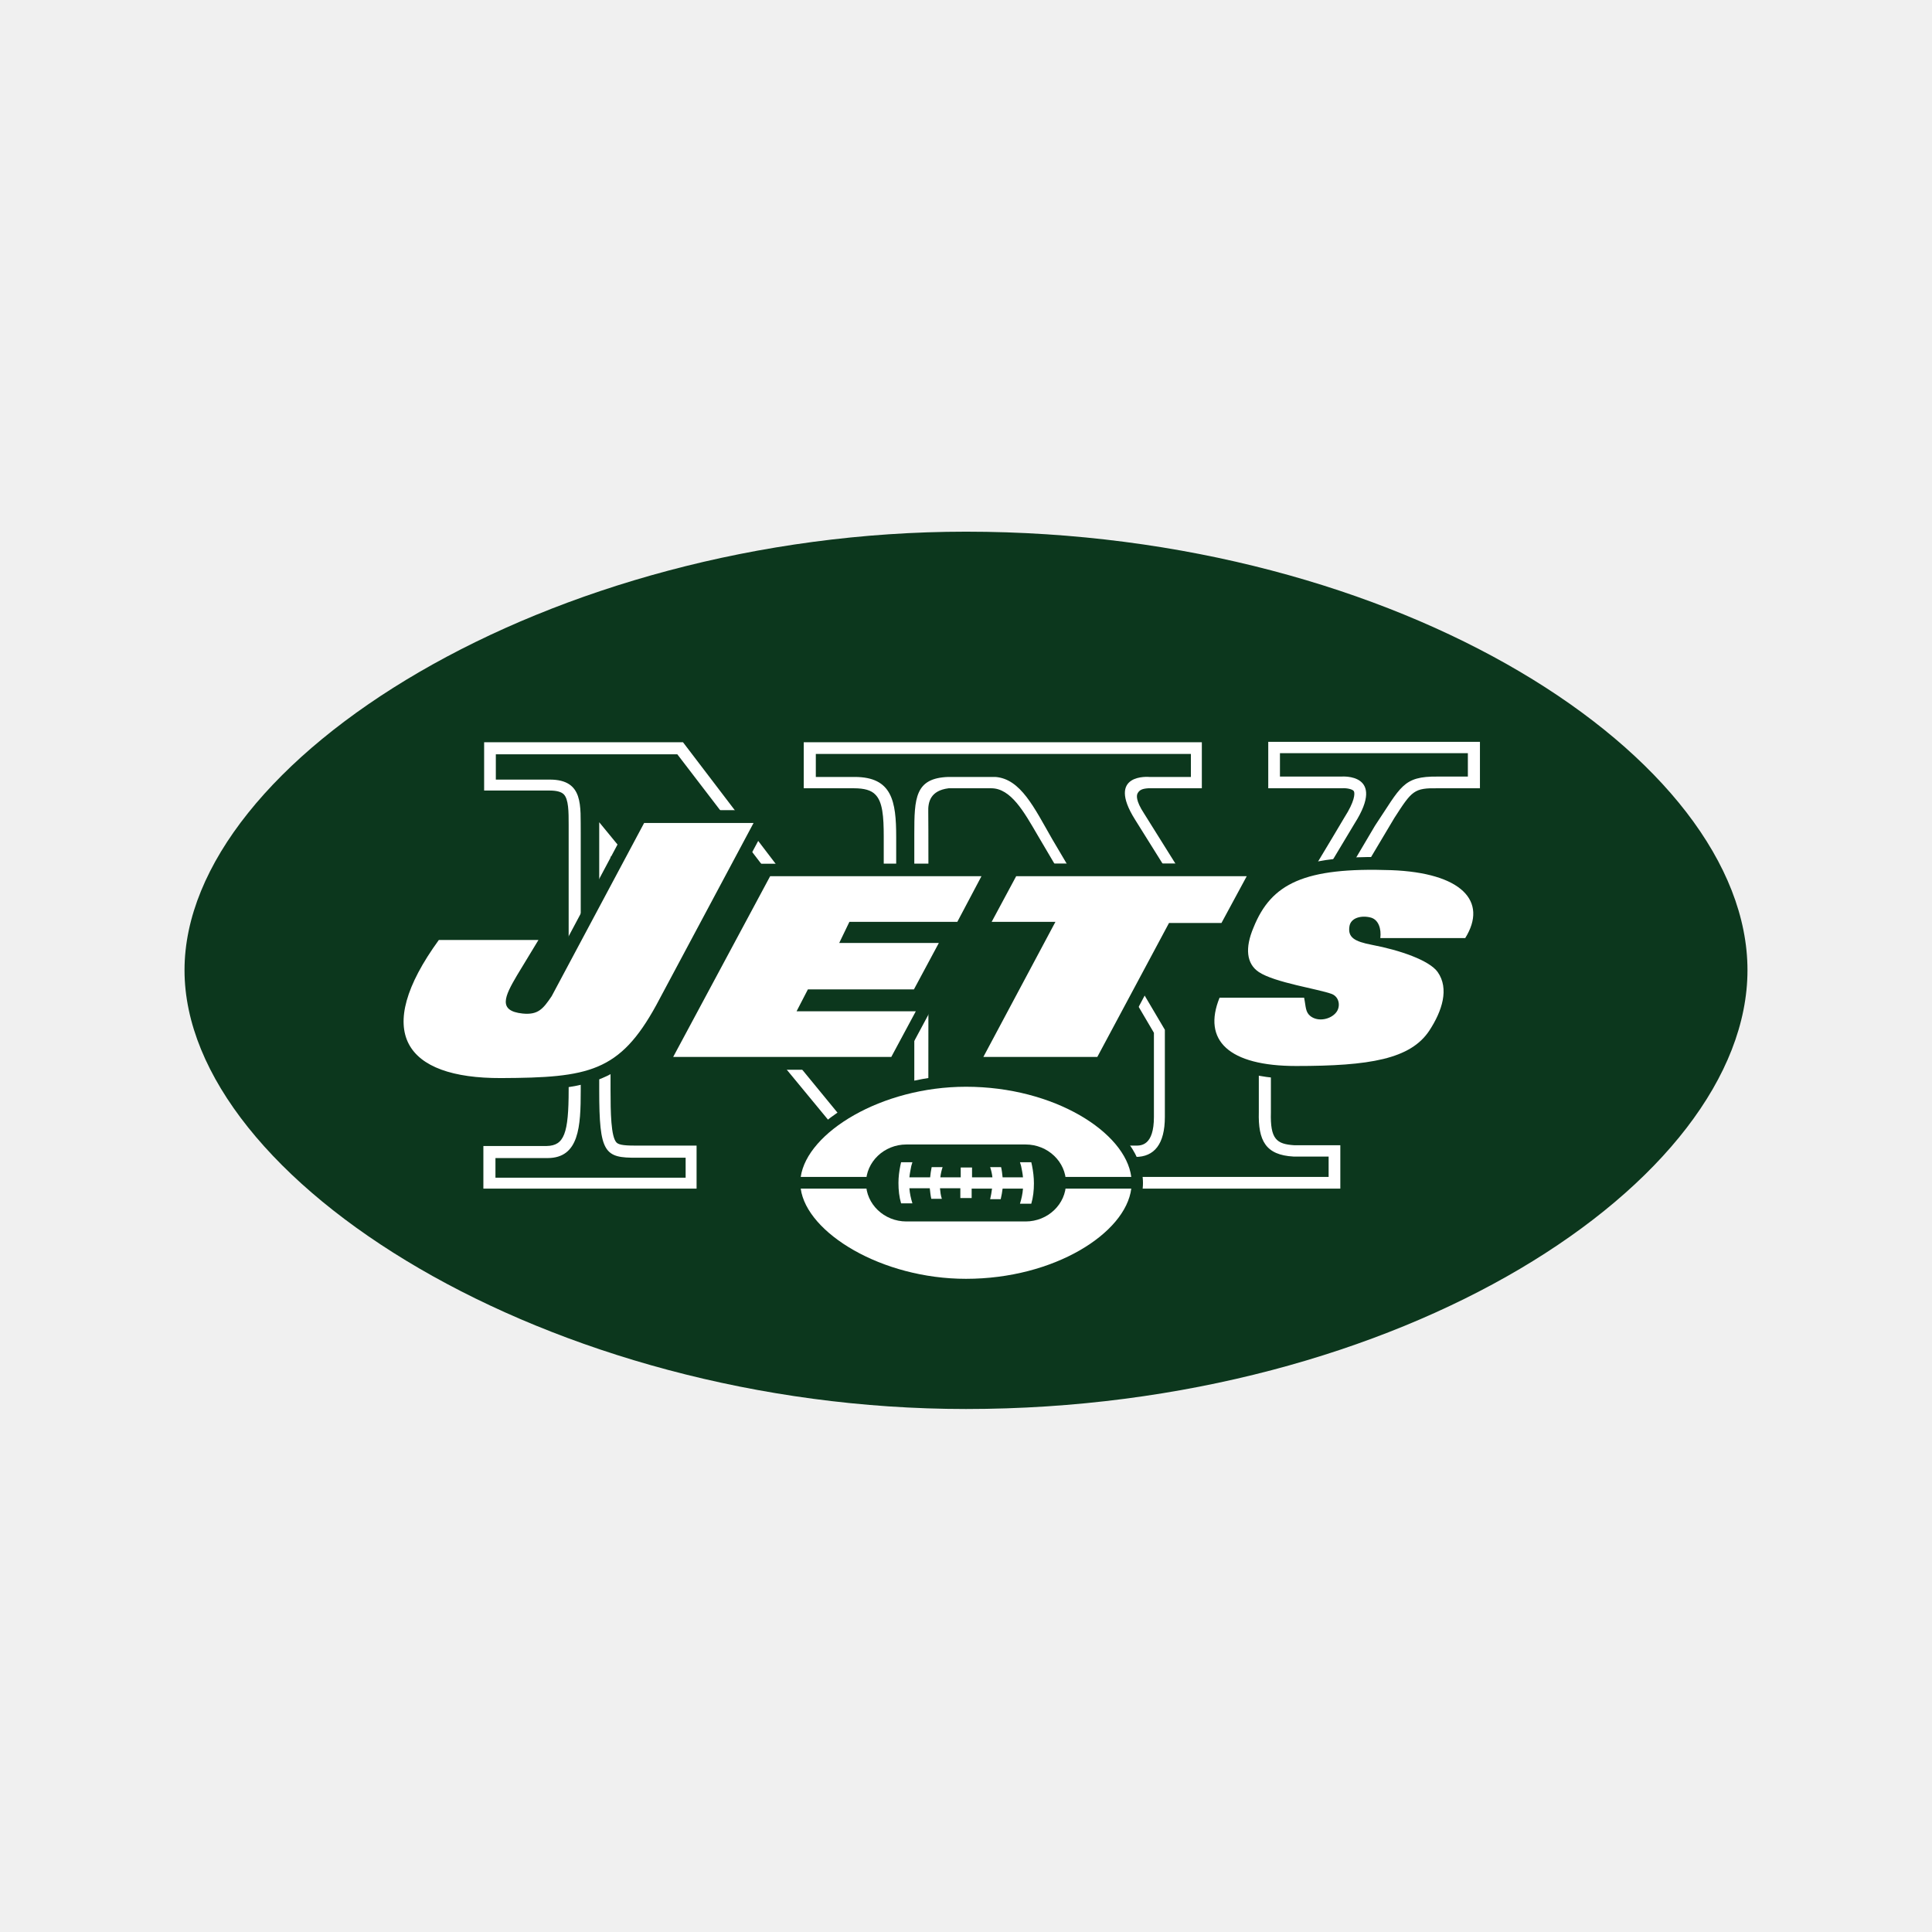
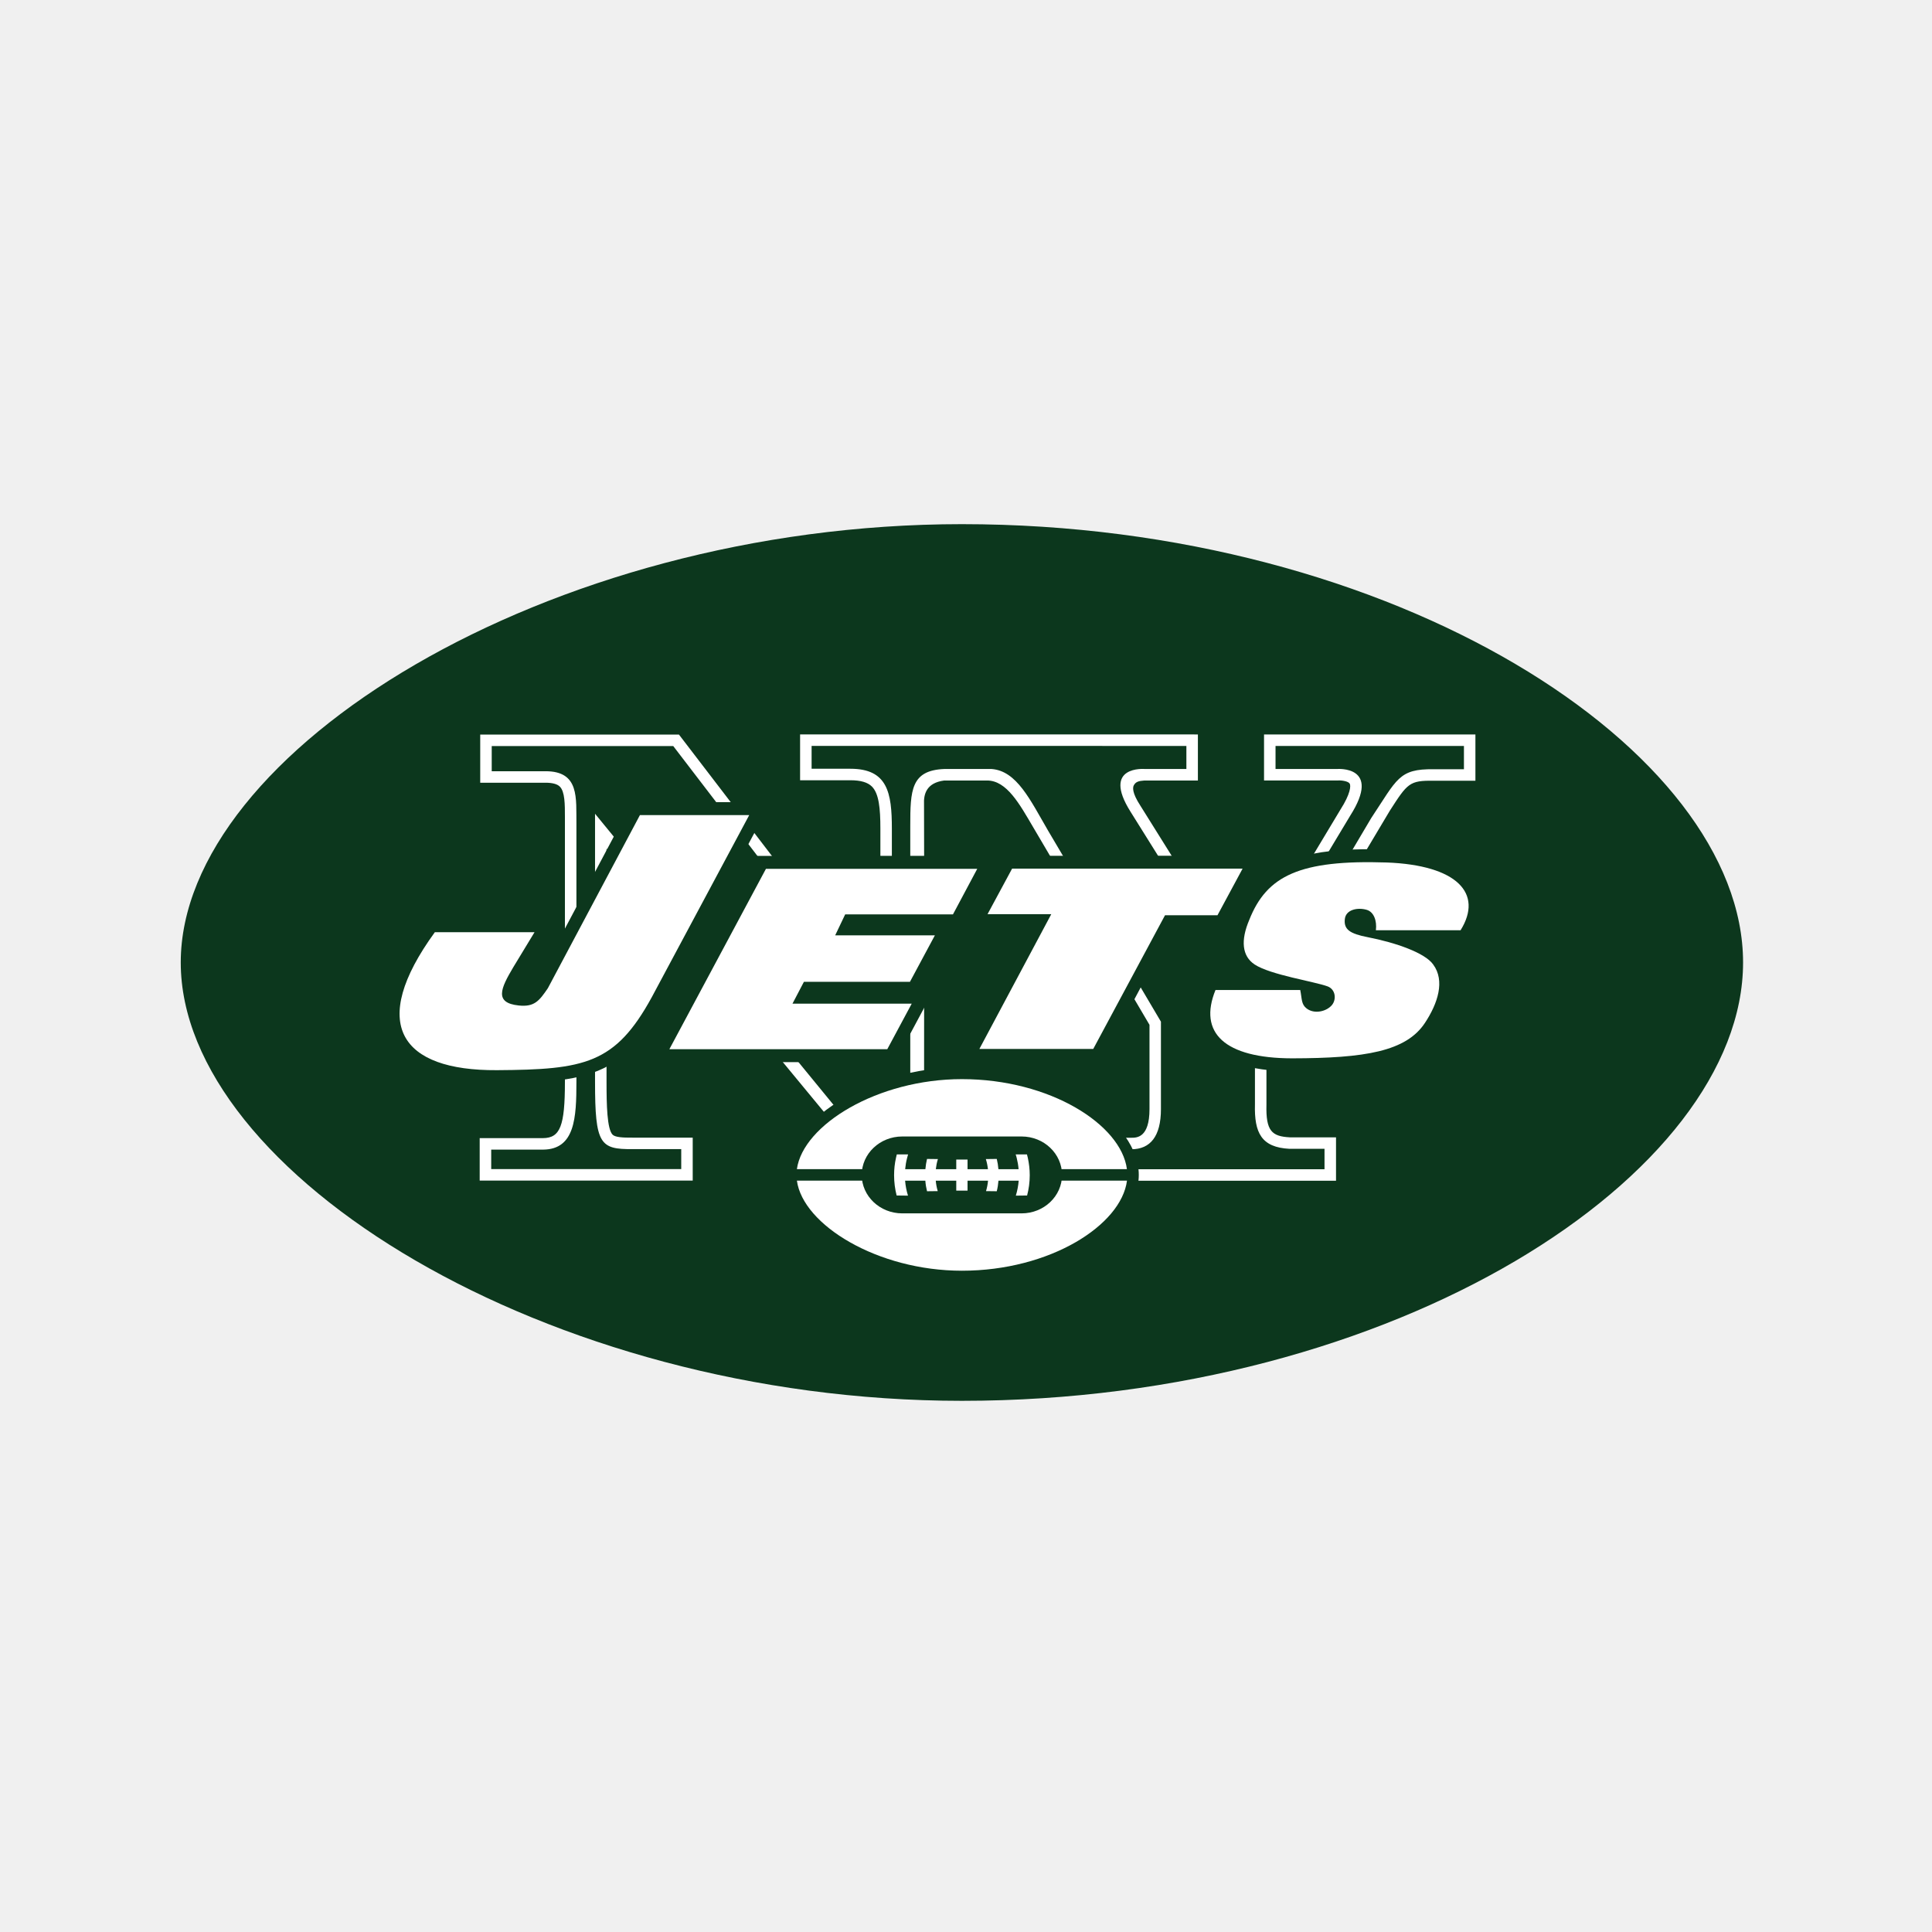
- <svg xmlns="http://www.w3.org/2000/svg" width="512" height="512" viewBox="0 0 512 512">
-   <g>
-     <g>
-       <path fill="#0C371D" d="M463.1 257.1c0-56.1-92-116.2-207.1-116.2-110.3 0-207.1 60.5-207.1 116.2s96.8 116.3 207.1 116.3c115.2 0 207.1-60.2 207.1-116.3z" />
-       <path fill="#fff" d="M336.1 196.7v12.2h19.6c1-.1 2.8.2 3.1.8.3.6.2 2.7-2.5 6.9 0 .1-18.7 31.2-25.7 42.8l-27.4-43.8c-2.3-3.5-2-4.9-1.7-5.4.5-.9 1.3-1.2 2.8-1.3h14.2v-12.2h-105.5v12.2h13.3c2.7 0 4.6.5 5.7 1.7 1.9 1.9 2.2 5.8 2.2 11.1v44.8l-53.2-69.8h-52.7v12.8h17.3c1.8 0 3.1.3 3.8 1 1.3 1.3 1.3 4.7 1.3 8v70.3c0 11.6-1.2 14.8-5.8 14.9h-16.8v11.3h56.5v-11.4h-15.9c-2.7 0-4.6-.1-5.3-.8-1.5-1.5-1.6-8-1.6-14v-61.9l72.8 88.2h11.4s.1-98.1 0-99.9c-.1-2.7.6-5.7 5.4-6.3h11.3c5.2 0 8.7 6.3 12.2 12.3 0 0 27.3 46.3 30.9 52.5v22.3c0 7.6-3.4 7.6-4.8 7.6h-12.8v11.4h67v-11.5h-12.2c-4.7-.3-6.4-1.6-6.2-8.7v-23.1l32.7-54.9c4.7-7.3 5.2-8 11.6-7.9h11.1v-12.3h-56.1v.1z" />
-       <path fill="#0C371D" d="M339.2 199.7v6.1h16.3s12-1 3.5 12.4l-28.2 47-30-48c-7.8-12.4 3.8-11.3 3.8-11.3h11v-6.1h-99.4v6.1h10.3c9.9 0 11 6.4 11 15.9v53.8l-58-75.7h-48.1v6.7h14.3c9.1 0 8.1 7.1 8.2 14.1v68.3c0 9.5-.4 17.9-8.8 17.9h-13.8v5.2h50.4v-5.3h-12.9c-8.6.1-10-1.2-10-17.8v-71.1l77.2 94.1h6.3v-91c0-9.5.2-14.8 9-15.1h12.5c6.7.5 10.3 8.2 15 16.4l29.9 50.6v23.1c0 7.2-2.8 10.6-7.8 10.6h-9.7v5.3h60.9v-5.4h-9.3c-7.4-.4-9.4-4.2-9.2-11.8v-23.8l30.8-52.1c6.9-10.3 7.3-13.1 16.6-13h8v-6.2h-49.8v.1zM302.9 313.5c0-13.8-20.8-28.6-46.9-28.6-25 0-46.9 14.9-46.9 28.6 0 13.7 21.9 28.6 46.9 28.6 26.1-.1 46.9-14.8 46.9-28.6z" />
-       <path fill="#fff" d="M299.8 311.9c-1.5-11.8-20.4-23.9-43.8-23.9-22.4 0-42.1 12.1-43.8 23.9h87.6zM212.2 315c1.6 11.7 21.4 23.9 43.8 23.9 23.4 0 42.3-12.1 43.8-23.9h-87.6z" />
-       <path fill="#0C371D" d="M240.2 323.7c-5.9 0-10.7-4.6-10.7-10.2s4.8-10.2 10.7-10.2h31.6c5.9 0 10.7 4.6 10.7 10.2s-4.8 10.2-10.7 10.2h-31.6z" />
-       <path fill="#fff" d="M273.5 308.9l-.2-.9h-3c.1.3.2.6.3 1 .2 1 .4 1.9.5 3h-5.4c-.1-.9-.2-1.9-.4-2.7h-2.9c.3.9.5 1.8.6 2.7h-5.4v-2.6h-3v2.6h-5.4c.1-.9.3-1.8.6-2.7h-2.9c-.2.9-.3 1.8-.4 2.7h-5.5c.1-1 .3-2 .5-3l.3-1h-3l-.2.9c-.3 1.5-.5 3-.5 4.6 0 1.9.2 3.7.7 5.4h3c-.4-1.3-.7-2.6-.8-4h5.4c.1.9.2 1.9.4 2.8h2.8c-.3-.9-.4-1.8-.5-2.8h5.4v2.6h3v-2.5h5.4c-.1.9-.3 1.9-.5 2.8h2.8c.2-.9.4-1.9.5-2.8h5.4c-.1 1.4-.4 2.7-.8 4h3c.5-1.7.7-3.5.7-5.4 0-1.6-.2-3.2-.5-4.7z" />
-       <path fill="#0C371D" d="M392.5 236.9c-3.1-5.9-11.3-9.2-23.7-9.7-9.1-.3-16.3.2-21.9 1.6l-149.2.1c4.3-8.1 7.6-14.2 7.6-14.2h-36.8l-25.3 47.5c-2 3-2.3 3.2-4.4 3-.6-.1-1-.1-1.3-.2.4-1.3 1.9-3.8 2.4-4.8l8.8-14.5h-34.3l-1 1.4c-9.4 13-12.2 23.4-8.3 31.1 3.8 7.3 13 11 27.5 10.9 14.6-.1 23.8-.8 31.2-5.6h74.4l19.2-35.8h16.6l-19.1 35.8h38l11.9-22.4h16.1l-.8 2c-2.9 7.2-1.4 12 .5 14.7 3.6 5.4 11.3 8.1 23 8.1 19.6 0 32.1-1.8 38.1-11 5-7.5 5.7-14.4 2.1-19.4-1-1.4-2.6-2.6-4.4-3.7h10.8l1-1.6c3.7-5.9 2.8-10.5 1.3-13.3z" />
-       <path fill="#fff" d="M142.7 249.1h-26.4c-17.8 24.5-9 36.7 16.5 36.6 23.2-.1 31.4-1.6 41.1-19.3l25.8-48.3h-29l-24.5 45.9c-2.3 3.4-3.6 5-7.7 4.6-6.6-.7-4.8-4.5-1.5-10.1l5.7-9.4zM260.6 280.1h30.2l19-35.5h13.9l6.7-12.4h-61.1l-6.5 12.1h16.9l-19.1 35.8zM323.2 264.4c-4.6 11.3 2.4 18.1 20.3 18.1 19.4 0 30.3-1.8 35.3-9.4 3.4-5.2 5.3-11.1 2.2-15.5-2.2-3.1-10-5.8-17.4-7.2-4.7-.9-6.4-2-6-4.8.3-2.5 3.4-3.1 5.8-2.4 1.9.6 2.7 2.9 2.4 5.4h22.5c6.1-9.8-1-17.3-19.6-18-23-.8-31.8 3.5-36.5 15.2-2.3 5.4-1.9 9.6 1.4 11.8 4.2 2.8 15.8 4.5 19.3 5.8 2.1.8 2.4 3.4 1.2 4.9-1.4 1.8-4.7 2.6-6.8 1-1.4-1.1-1.2-2.5-1.7-4.9h-22.4zM178.4 280.1h57.8l6.5-12.1h-31.6l3-5.8h28.1l6.6-12.3h-26.4l2.7-5.6h28.6l6.4-12.1h-56l-25.7 47.9z" />
+ <svg xmlns="http://www.w3.org/2000/svg" width="512px" height="512px" viewBox="0 0 512 512" version="1.1">
+   <defs />
+   <g id="Page-1" stroke="none" stroke-width="1" fill="none" fill-rule="evenodd">
+     <g id="new-york-jets">
+       <g id="svg" transform="translate(48, 139)">
+         <path d="M413.932,116.069 C413.932,59.995 322.012,-0.093 206.917,-0.093 C96.727,-0.093 -0.099,60.362 -0.099,116.069 C-0.099,171.775 96.727,232.233 206.917,232.233 C322.012,232.233 413.932,172.144 413.932,116.069" id="Fill-1" fill="#0C371D" />
+         <path d="M286.983,55.635 L286.983,67.839 L306.426,67.839 L306.551,67.831 C307.595,67.763 309.298,68.038 309.684,68.663 C310.021,69.249 309.913,71.357 307.233,75.546 C307.203,75.604 288.507,106.731 281.57,118.289 L254.203,74.504 C251.93,71.02 252.197,69.631 252.468,69.123 C252.962,68.198 253.724,67.945 255.309,67.842 L269.455,67.842 L269.455,55.635 L164.033,55.623 L164.033,67.774 L177.364,67.774 C180.073,67.774 181.948,68.32 183.064,69.439 C184.928,71.3 185.31,75.242 185.31,80.578 L185.31,125.353 L131.925,55.664 L79.264,55.664 L79.264,68.429 L96.559,68.429 C98.392,68.429 99.691,68.776 100.367,69.468 C101.709,70.793 101.709,74.18 101.709,77.444 L101.709,147.747 C101.709,159.384 100.465,162.577 95.9,162.616 L79.123,162.616 L79.123,173.873 L135.577,173.873 L135.577,162.486 L119.64,162.486 C116.96,162.51 115.04,162.383 114.349,161.706 C112.866,160.228 112.738,153.729 112.738,147.747 L112.738,85.876 L185.474,173.983 L196.876,173.983 C196.876,173.983 196.955,75.906 196.876,74.165 C196.746,71.499 197.476,68.453 202.234,67.842 L213.564,67.842 C218.807,67.819 222.236,74.165 225.764,80.156 C225.764,80.156 253.002,126.46 256.628,132.589 L256.628,154.934 C256.628,162.516 253.26,162.516 251.831,162.516 L239.048,162.516 L239.048,173.907 L306.059,173.907 L306.059,162.406 L293.828,162.406 C289.085,162.151 287.438,160.788 287.621,153.75 L287.621,130.684 L320.325,75.832 C325.002,68.573 325.498,67.819 331.915,67.903 L343,67.903 L343,55.635 L286.983,55.635" id="Fill-2" fill="#FFFFFF" />
+         <path d="M290.03,58.683 L290.03,64.793 L306.297,64.793 C306.297,64.793 318.341,63.79 309.808,77.183 L281.61,124.121 L251.606,76.119 C243.818,63.753 255.432,64.793 255.432,64.793 L266.405,64.793 L266.405,58.683 L167.084,58.668 L167.084,64.728 L177.362,64.728 C187.224,64.728 188.353,71.083 188.353,80.578 L188.353,134.337 L130.415,58.71 L82.313,58.71 L82.313,65.385 L96.56,65.385 C105.651,65.368 104.658,72.528 104.757,79.497 L104.757,147.747 C104.757,157.239 104.365,165.597 95.925,165.66 L82.174,165.66 L82.174,170.824 L132.534,170.824 L132.534,165.526 L119.64,165.526 C111.017,165.597 109.692,164.285 109.692,147.747 L109.692,76.654 L186.924,170.936 L193.231,170.936 L193.231,79.908 C193.231,70.42 193.415,65.152 202.234,64.793 L214.772,64.793 C221.472,65.277 225.028,73.021 229.759,81.139 L259.66,131.756 L259.66,154.931 C259.66,162.134 256.84,165.563 251.828,165.563 L242.1,165.563 L242.1,170.859 L303.01,170.859 L303.01,165.448 L293.73,165.448 C286.294,165.067 284.373,161.237 284.574,153.661 L284.574,129.843 L315.383,77.804 C322.267,67.471 322.648,64.728 331.956,64.855 L339.959,64.855 L339.959,58.683 L290.03,58.683" id="Fill-3" fill="#0C371D" />
+         <path d="M253.79,172.368 C253.79,158.589 232.973,143.823 206.917,143.823 C181.969,143.823 160.038,158.68 160.038,172.368 C160.038,186.051 181.965,200.904 206.917,200.904 C232.969,200.906 253.79,186.145 253.79,172.368" id="Fill-4" fill="#0C371D" />
+         <path d="M250.645,170.831 C249.121,159.038 230.275,146.98 206.917,146.98 C184.556,146.98 164.805,159.102 163.186,170.831 L250.645,170.831" id="Fill-5" fill="#FFFFFF" />
+         <path d="M163.186,173.876 C164.776,185.612 184.545,197.754 206.917,197.754 C230.286,197.754 249.15,185.677 250.664,173.876 L163.186,173.876" id="Fill-6" fill="#FFFFFF" />
+         <path d="M191.103,182.555 C185.18,182.555 180.365,177.992 180.365,172.371 C180.365,166.74 185.18,162.179 191.103,162.179 L222.731,162.179 C228.653,162.179 233.451,166.74 233.451,172.371 C233.451,177.994 228.654,182.555 222.731,182.555 L191.103,182.555" id="Fill-7" fill="#0C371D" />
+         <path d="M224.38,167.827 L224.154,166.925 L221.162,166.925 C221.28,167.242 221.36,167.566 221.443,167.892 C221.685,168.849 221.855,169.836 221.938,170.847 L216.591,170.847 C216.513,169.907 216.364,168.982 216.153,168.128 L213.262,168.165 C213.529,169.024 213.712,169.92 213.816,170.845 L208.408,170.845 L208.408,168.295 L205.419,168.295 L205.419,170.845 L200.001,170.845 C200.114,169.919 200.281,169.021 200.553,168.165 L197.672,168.128 C197.462,168.982 197.323,169.904 197.235,170.847 L191.876,170.847 C191.973,169.836 192.128,168.849 192.387,167.892 L192.652,166.925 L189.663,166.925 L189.45,167.827 C189.112,169.313 188.942,170.859 188.942,172.453 C188.942,174.306 189.18,176.102 189.618,177.821 L192.629,177.857 C192.231,176.585 191.973,175.262 191.861,173.896 L197.223,173.896 C197.291,174.841 197.446,175.79 197.672,176.692 L200.509,176.658 C200.243,175.764 200.071,174.837 199.986,173.896 L205.419,173.896 L205.419,176.531 L208.408,176.531 L208.408,173.896 L213.839,173.896 C213.754,174.837 213.573,175.764 213.308,176.658 L216.153,176.692 C216.38,175.788 216.533,174.841 216.604,173.896 L221.965,173.896 C221.851,175.261 221.599,176.585 221.203,177.857 L224.193,177.821 C224.643,176.102 224.891,174.306 224.891,172.453 C224.891,170.859 224.704,169.314 224.38,167.827" id="Fill-8" fill="#FFFFFF" />
+         <path d="M343.326,95.811 C340.226,89.95 332.03,86.607 319.641,86.137 C310.531,85.838 303.39,86.31 297.73,87.764 L148.655,87.829 C152.986,79.722 156.274,73.589 156.274,73.589 L119.51,73.589 L94.262,121.104 C92.213,124.105 91.93,124.28 89.83,124.054 C89.229,123.994 88.82,123.904 88.549,123.827 C88.929,122.523 90.424,119.996 90.975,119.078 C90.959,119.107 99.762,104.622 99.762,104.622 L65.48,104.622 L64.452,106.04 C55.041,119.005 52.25,129.458 56.187,137.102 C59.951,144.444 69.208,148.125 83.691,148.035 C98.308,147.95 107.504,147.259 114.824,142.481 L189.198,142.481 L208.366,106.688 L224.891,106.688 L205.815,142.419 L243.776,142.419 L255.709,120.033 L271.78,120.033 L270.946,122.068 C268.011,129.279 269.591,134.055 271.422,136.791 C275.022,142.151 282.751,144.875 294.39,144.9 C313.998,144.858 326.511,143.063 332.504,133.938 C337.469,126.399 338.204,119.538 334.592,114.598 C333.603,113.203 332.028,111.99 330.162,110.945 L340.969,110.945 L341.986,109.322 C345.783,103.211 344.808,98.607 343.326,95.811" id="Fill-9" fill="#0C371D" />
+         <path d="M93.654,108.049 L67.234,108.049 C49.468,132.489 58.19,144.763 83.681,144.606 C106.887,144.465 115.04,142.979 124.714,125.293 L150.548,77.016 L121.584,77.016 L97.192,122.882 C94.906,126.238 93.626,127.904 89.476,127.465 C82.906,126.775 84.696,122.933 88.025,117.325 L93.654,108.049" id="Fill-10" fill="#FFFFFF" />
+         <path d="M211.544,138.984 L241.718,138.984 L260.739,103.554 L274.643,103.554 L281.302,91.193 L220.219,91.193 L213.712,103.26 L230.601,103.26 L211.544,138.984" id="Fill-11" fill="#FFFFFF" />
+         <path d="M274.119,123.36 C269.508,134.695 276.489,141.431 294.403,141.469 C313.79,141.434 324.649,139.645 329.644,132.051 C333.047,126.888 334.989,120.912 331.813,116.607 C329.644,113.501 321.83,110.797 314.438,109.359 C309.726,108.443 308.073,107.314 308.397,104.535 C308.695,102.011 311.842,101.423 314.2,102.116 C316.101,102.674 316.933,105.044 316.625,107.519 L339.071,107.519 C345.147,97.736 338.108,90.271 319.501,89.569 C296.48,88.813 287.706,93.053 283.07,104.777 C280.755,110.206 281.135,114.39 284.506,116.607 C288.711,119.362 300.346,121.113 303.815,122.396 C305.919,123.18 306.212,125.758 305.031,127.283 C303.647,129.033 300.346,129.866 298.256,128.244 C296.82,127.129 297.06,125.745 296.578,123.36 L274.119,123.36" id="Fill-12" fill="#FFFFFF" />
+         <path d="M129.387,139.054 L187.137,139.054 L193.614,126.981 L162.015,126.981 L165.046,121.19 L193.146,121.19 L199.751,108.882 L173.328,108.882 L175.981,103.322 L204.546,103.322 L210.977,91.254 L154.98,91.254 L129.387,139.054" id="Fill-13" fill="#FFFFFF" />
+       </g>
    </g>
  </g>
</svg>
